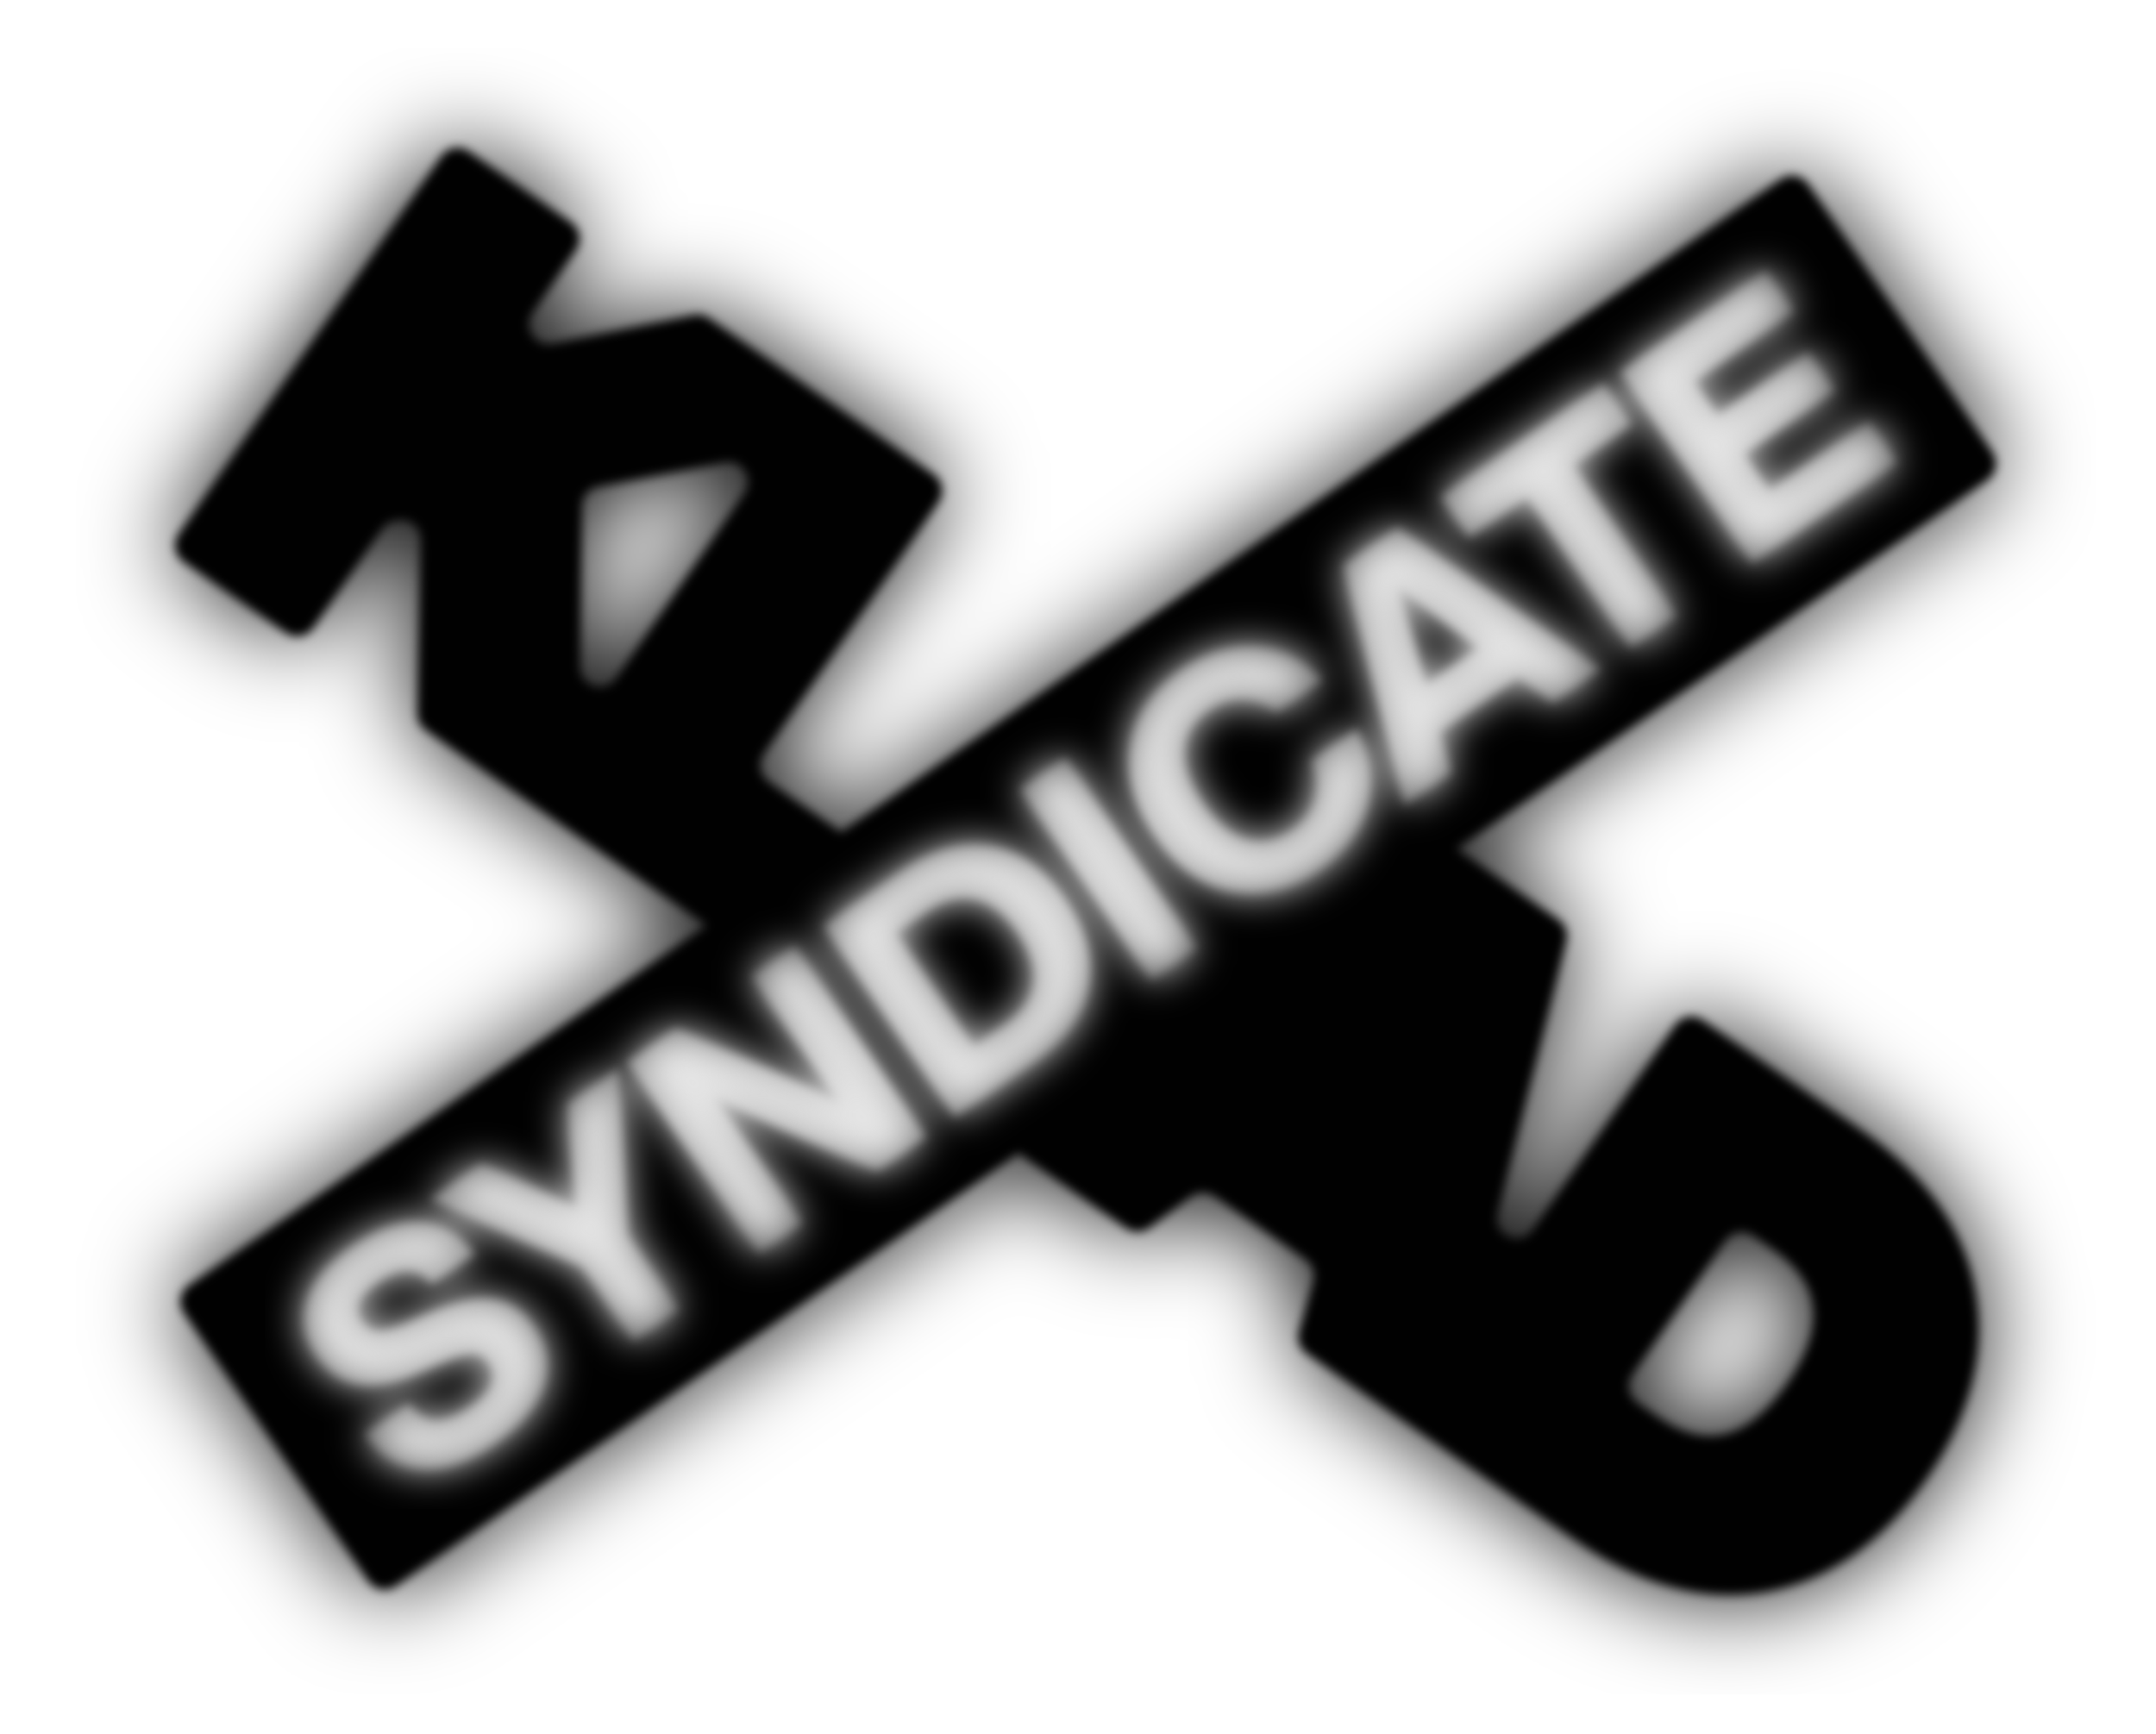
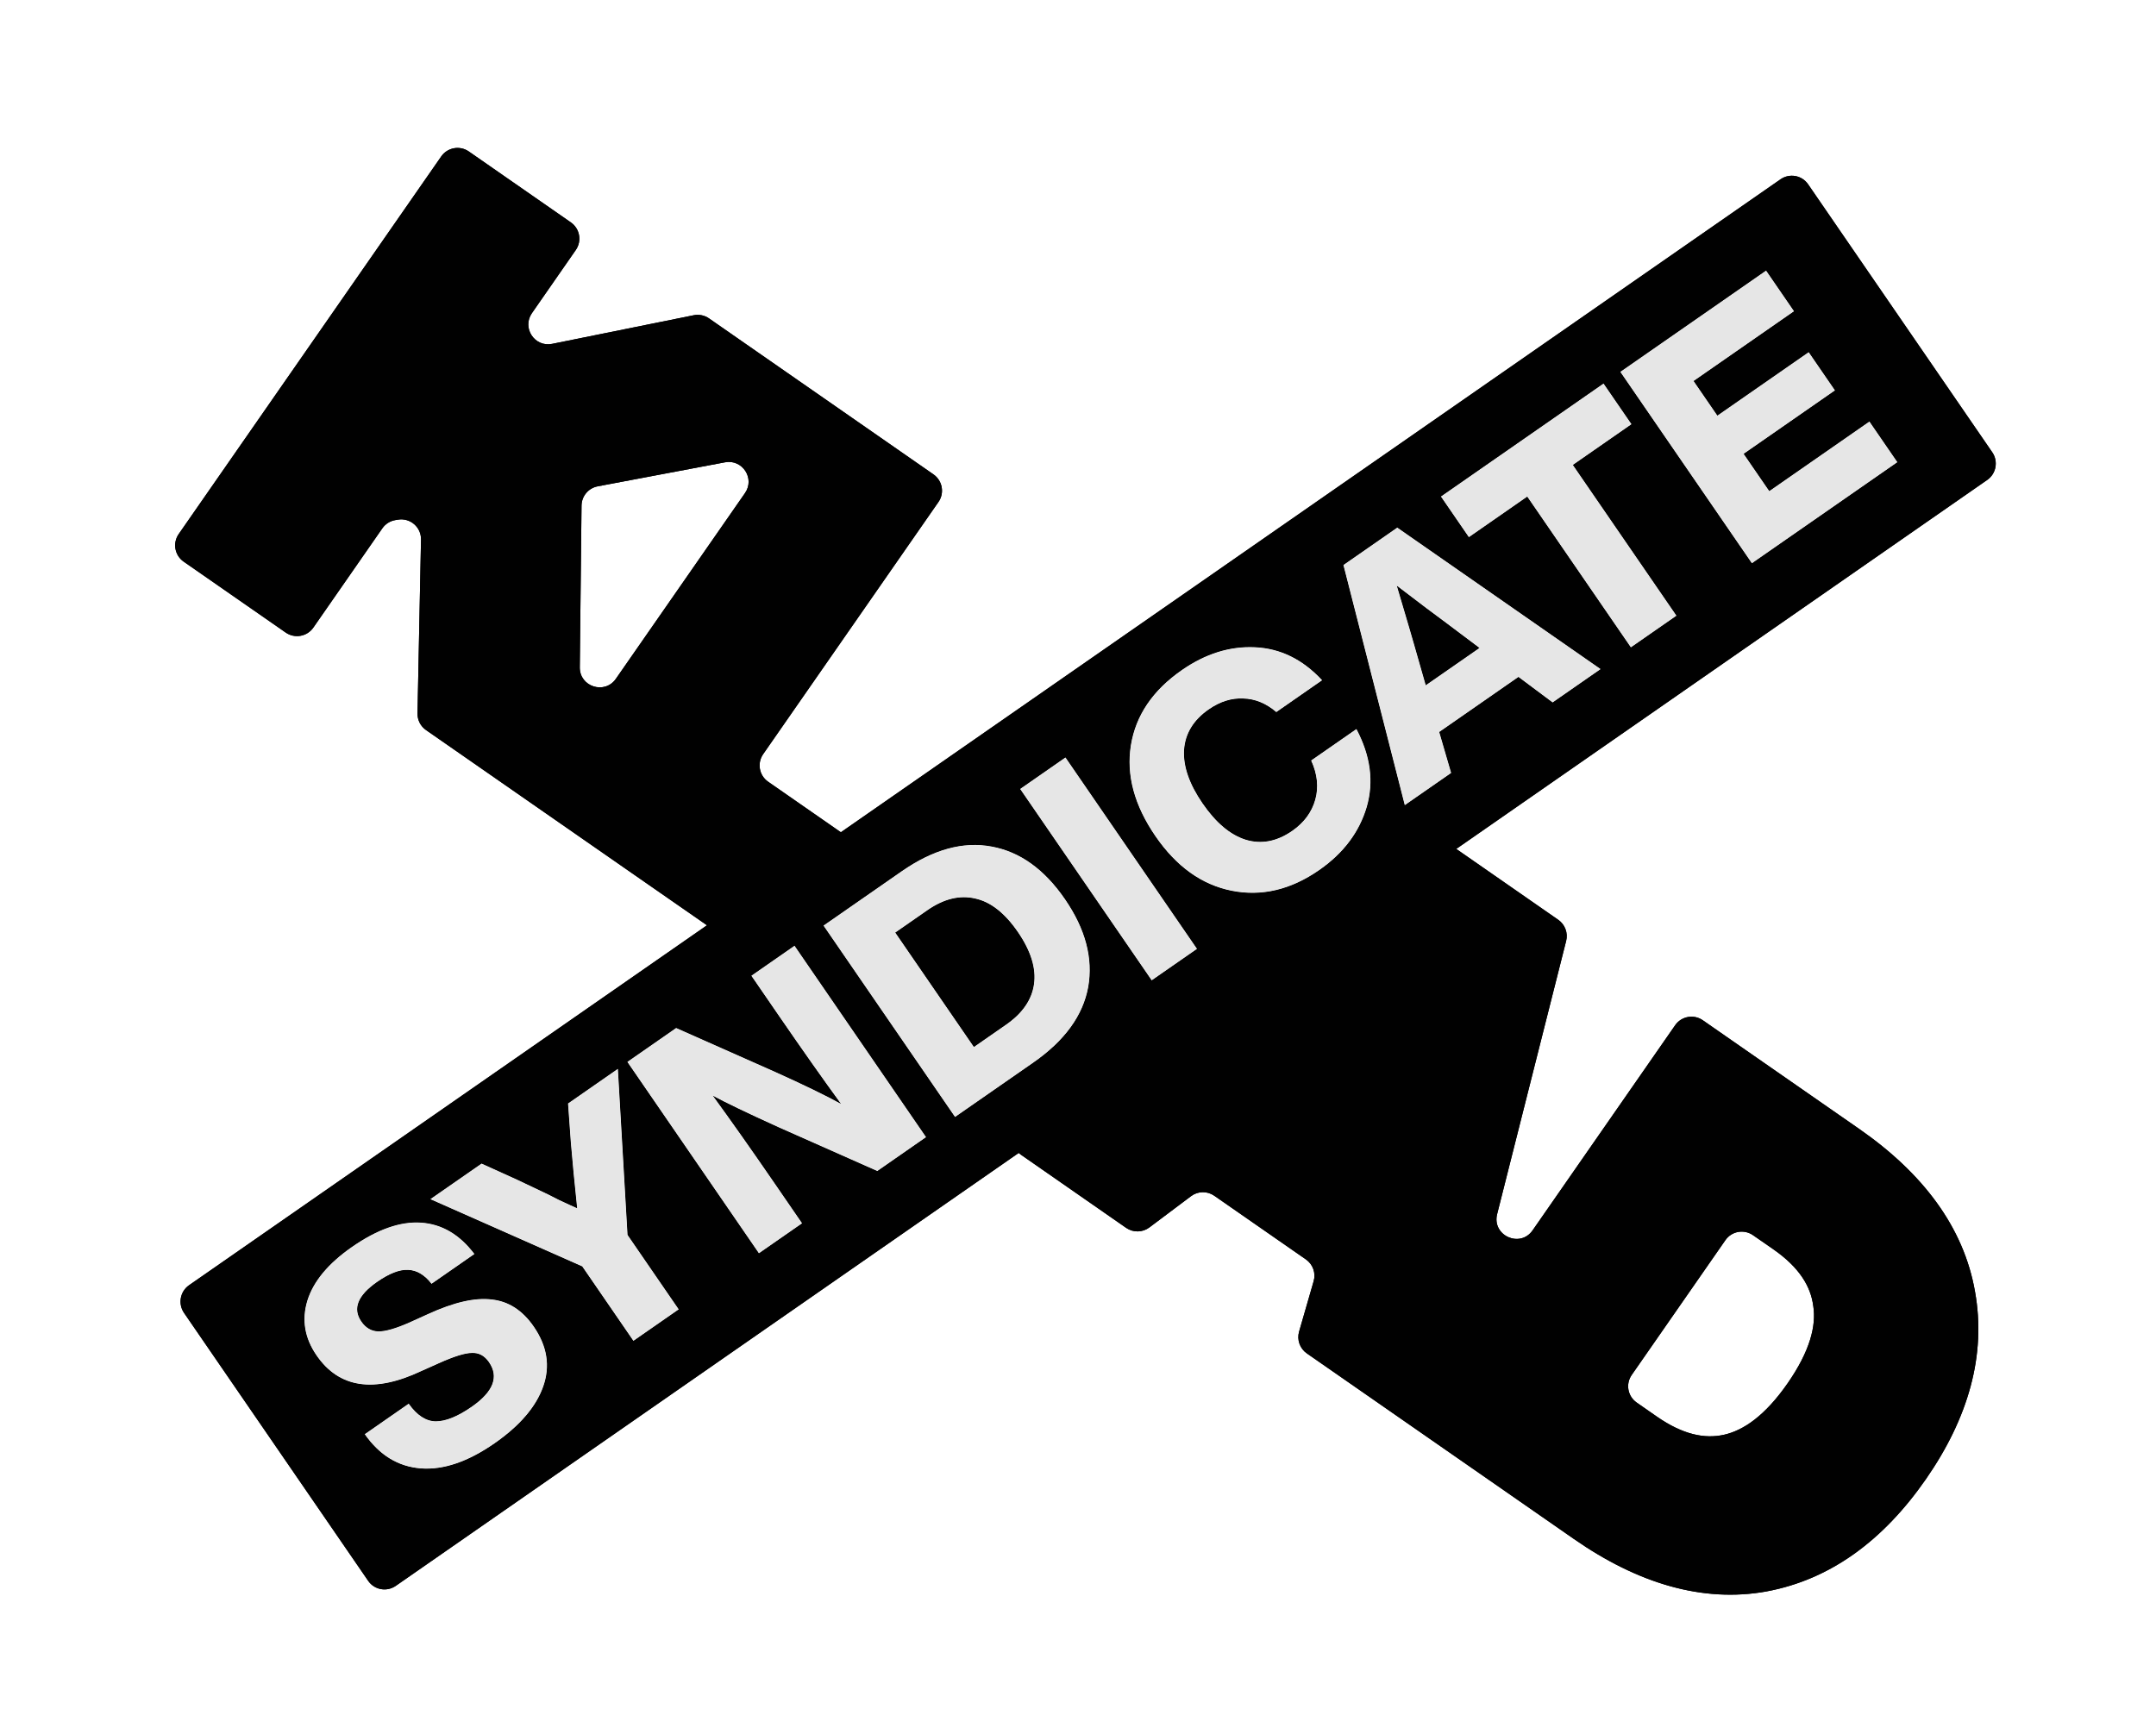
<svg xmlns="http://www.w3.org/2000/svg" width="97" height="78" viewBox="0 0 97 78" fill="none">
-   <g filter="url(#filter0_f_204_3568)">
+   <g>
    <path d="M19.851 7.04C20.132 6.635 20.688 6.535 21.092 6.816L25.683 10.007C26.087 10.288 26.187 10.844 25.906 11.248L23.931 14.091C23.473 14.751 24.052 15.633 24.84 15.474L31.212 14.185C31.45 14.137 31.698 14.188 31.898 14.327L41.998 21.347C42.402 21.628 42.503 22.184 42.222 22.588L34.335 33.935C34.054 34.339 34.154 34.895 34.559 35.176L37.549 37.254L37.831 37.451L80.109 8.067C80.514 7.786 81.068 7.887 81.347 8.292L89.634 20.353C89.912 20.759 89.811 21.315 89.407 21.596L65.518 38.2L70.106 41.389C70.411 41.601 70.553 41.98 70.462 42.34L67.357 54.634C67.115 55.596 68.388 56.176 68.954 55.362L75.368 46.132C75.649 45.728 76.205 45.628 76.609 45.909L83.644 50.798C86.518 52.796 88.349 55.223 88.856 58.114C89.37 60.973 88.556 63.812 86.642 66.567C84.726 69.323 82.346 71.079 79.481 71.61L79.475 71.612C76.598 72.129 73.689 71.251 70.816 69.254L64.733 65.026L58.796 60.9C58.482 60.682 58.341 60.288 58.447 59.92L59.102 57.652C59.209 57.285 59.069 56.891 58.755 56.672L54.63 53.805C54.314 53.586 53.893 53.594 53.586 53.825L51.712 55.232C51.404 55.463 50.983 55.471 50.667 55.252L45.927 51.956C45.893 51.933 45.861 51.907 45.832 51.88L17.804 71.362C17.399 71.642 16.845 71.542 16.566 71.136L8.279 59.076C8.001 58.67 8.102 58.114 8.506 57.833L31.808 41.636L28.061 39.033L19.167 32.851C18.922 32.681 18.778 32.399 18.784 32.101L18.942 24.28C18.953 23.719 18.45 23.288 17.898 23.384L17.78 23.404C17.546 23.445 17.337 23.578 17.201 23.774L14.097 28.241C13.816 28.645 13.26 28.745 12.855 28.464L8.264 25.273C7.859 24.992 7.759 24.436 8.04 24.032L19.851 7.04ZM18.95 55.019C18.016 54.954 16.977 55.318 15.837 56.111C14.769 56.853 14.099 57.658 13.828 58.525C13.566 59.386 13.704 60.209 14.241 60.991C15.255 62.465 16.828 62.7 18.961 61.694L19.752 61.341C20.431 61.036 20.926 60.882 21.234 60.882C21.545 60.869 21.801 61.007 22 61.297C22.454 61.958 22.195 62.627 21.224 63.302C20.598 63.737 20.059 63.957 19.61 63.959C19.169 63.956 18.761 63.691 18.388 63.165L16.412 64.539C17.074 65.484 17.913 65.997 18.929 66.077C19.945 66.156 21.052 65.78 22.248 64.949C23.388 64.156 24.12 63.302 24.441 62.388C24.762 61.474 24.621 60.577 24.018 59.699C23.514 58.965 22.882 58.558 22.126 58.476C21.372 58.381 20.413 58.601 19.25 59.135L18.436 59.504C17.818 59.779 17.348 59.915 17.025 59.913C16.711 59.905 16.454 59.755 16.255 59.465C15.856 58.885 16.095 58.291 16.97 57.682C17.516 57.303 17.98 57.123 18.362 57.143C18.752 57.158 19.103 57.367 19.415 57.769L21.343 56.429C20.682 55.555 19.885 55.084 18.95 55.019ZM78.869 55.581C78.465 55.3 77.909 55.399 77.628 55.803L73.411 61.871C73.13 62.275 73.23 62.831 73.635 63.112L74.544 63.745C75.728 64.567 76.705 64.751 77.554 64.564H77.556C78.439 64.369 79.413 63.704 80.426 62.247C81.44 60.787 81.714 59.656 81.583 58.784L81.579 58.758C81.465 57.885 80.957 57.031 79.779 56.212L78.869 55.581ZM25.558 49.657L25.682 51.393C25.752 52.238 25.848 53.232 25.969 54.374C25.884 54.338 25.78 54.291 25.657 54.233C25.535 54.175 25.37 54.099 25.163 54.005C24.964 53.906 24.79 53.817 24.643 53.741C24.326 53.591 23.868 53.374 23.269 53.088L21.666 52.362L19.364 53.961L26.196 56.986L28.498 60.335L30.534 58.919L28.232 55.57L27.798 48.099L25.558 49.657ZM33.806 43.908L35.044 45.709C36.108 47.257 37.041 48.58 37.843 49.678C37.155 49.299 36.166 48.819 34.877 48.238L30.42 46.26L28.227 47.785L34.145 56.394L36.084 55.046L34.846 53.245C33.782 51.697 32.855 50.381 32.063 49.299C32.65 49.618 33.634 50.091 35.013 50.716L39.47 52.693L41.662 51.169L35.746 42.559L33.806 43.908ZM44.612 38.093C43.331 37.852 41.983 38.223 40.569 39.206L37.052 41.651L42.969 50.26L46.486 47.815C47.9 46.833 48.724 45.7 48.958 44.417C49.187 43.127 48.839 41.808 47.914 40.462C46.989 39.116 45.888 38.326 44.612 38.093ZM41.722 40.959C42.46 40.446 43.177 40.27 43.869 40.432C44.564 40.58 45.206 41.082 45.793 41.936C46.38 42.79 46.623 43.575 46.52 44.29C46.42 44.99 46 45.597 45.262 46.111L43.816 47.116L40.276 41.964L41.722 40.959ZM45.899 35.502L51.816 44.112L53.852 42.697L47.935 34.086L45.899 35.502ZM56.45 29.125C55.324 29.075 54.23 29.418 53.17 30.155C51.861 31.065 51.097 32.191 50.88 33.533C50.663 34.875 51.031 36.239 51.983 37.626C52.925 38.996 54.07 39.815 55.417 40.083C56.763 40.349 58.076 40.039 59.352 39.152C60.445 38.393 61.158 37.443 61.492 36.306C61.818 35.175 61.662 34.008 61.026 32.806L58.99 34.221C59.27 34.836 59.332 35.426 59.173 35.989C59.014 36.552 58.669 37.018 58.139 37.386C57.448 37.866 56.75 38 56.046 37.787C55.35 37.568 54.703 37.022 54.105 36.152C53.506 35.281 53.228 34.48 53.27 33.748C53.321 33.01 53.692 32.4 54.383 31.92C54.889 31.569 55.407 31.406 55.935 31.432C56.465 31.445 56.961 31.647 57.422 32.041L59.481 30.61C58.609 29.668 57.598 29.173 56.45 29.125ZM60.442 25.427L63.202 36.23L65.287 34.782L64.75 32.939L68.316 30.46L69.853 31.608L72.01 30.109L62.864 23.744L60.442 25.427ZM32.621 20.802L26.889 21.884C26.471 21.963 26.168 22.326 26.163 22.752L26.085 30.028C26.076 30.906 27.208 31.266 27.709 30.545L33.519 22.187C33.974 21.532 33.405 20.654 32.621 20.802ZM62.84 26.351C63.867 27.138 64.607 27.696 65.059 28.025L66.566 29.158L64.144 30.84L63.625 29.022C63.579 28.851 63.317 27.96 62.84 26.351ZM64.831 22.344L66.086 24.17L68.713 22.344L73.375 29.128L75.423 27.705L70.761 20.921L73.399 19.087L72.144 17.261L64.831 22.344ZM72.902 16.735L78.819 25.344L85.361 20.797L84.106 18.971L79.601 22.103L78.445 20.422L82.554 17.567L81.374 15.85L77.266 18.706L76.193 17.145L80.712 14.005L79.457 12.179L72.902 16.735Z" fill="#010101" />
  </g>
-   <g filter="url(#filter1_f_204_3568)">
+   <g>
    <path d="M19.851 7.04C20.132 6.635 20.688 6.535 21.092 6.816L25.683 10.007C26.087 10.288 26.187 10.844 25.906 11.248L23.931 14.091C23.473 14.751 24.052 15.633 24.84 15.474L31.212 14.185C31.45 14.137 31.698 14.188 31.898 14.327L41.998 21.347C42.402 21.628 42.503 22.184 42.222 22.588L34.335 33.935C34.054 34.339 34.154 34.895 34.559 35.176L37.549 37.254L37.831 37.451L80.109 8.067C80.514 7.786 81.068 7.887 81.347 8.292L89.634 20.353C89.912 20.759 89.811 21.315 89.407 21.596L65.518 38.2L70.106 41.389C70.411 41.601 70.553 41.98 70.462 42.34L67.357 54.634C67.115 55.596 68.388 56.176 68.954 55.362L75.368 46.132C75.649 45.728 76.205 45.628 76.609 45.909L83.644 50.798C86.518 52.796 88.349 55.223 88.856 58.114C89.37 60.973 88.556 63.812 86.642 66.567C84.726 69.323 82.346 71.079 79.481 71.61L79.475 71.612C76.598 72.129 73.689 71.251 70.816 69.254L64.733 65.026L58.796 60.9C58.482 60.682 58.341 60.288 58.447 59.92L59.102 57.652C59.209 57.285 59.069 56.891 58.755 56.672L54.63 53.805C54.314 53.586 53.893 53.594 53.586 53.825L51.712 55.232C51.404 55.463 50.983 55.471 50.667 55.252L45.927 51.956C45.893 51.933 45.861 51.907 45.832 51.88L17.804 71.362C17.399 71.642 16.845 71.542 16.566 71.136L8.279 59.076C8.001 58.67 8.102 58.114 8.506 57.833L31.808 41.636L28.061 39.033L19.167 32.851C18.922 32.681 18.778 32.399 18.784 32.101L18.942 24.28C18.953 23.719 18.45 23.288 17.898 23.384L17.78 23.404C17.546 23.445 17.337 23.578 17.201 23.774L14.097 28.241C13.816 28.645 13.26 28.745 12.855 28.464L8.264 25.273C7.859 24.992 7.759 24.436 8.04 24.032L19.851 7.04ZM18.95 55.019C18.016 54.954 16.977 55.318 15.837 56.111C14.769 56.853 14.099 57.658 13.828 58.525C13.566 59.386 13.703 60.208 14.24 60.99C15.254 62.465 16.828 62.7 18.961 61.694L19.752 61.34C20.431 61.035 20.926 60.883 21.234 60.882C21.545 60.869 21.801 61.007 22 61.296C22.454 61.957 22.195 62.626 21.224 63.301C20.598 63.736 20.059 63.956 19.61 63.959C19.169 63.955 18.761 63.691 18.388 63.165L16.412 64.538C17.074 65.483 17.913 65.996 18.929 66.076C19.945 66.155 21.052 65.779 22.248 64.948C23.388 64.155 24.12 63.301 24.441 62.387C24.762 61.474 24.621 60.577 24.018 59.699C23.514 58.965 22.882 58.557 22.126 58.475C21.372 58.38 20.413 58.6 19.25 59.134L18.436 59.503C17.818 59.778 17.347 59.915 17.025 59.913C16.712 59.904 16.454 59.754 16.255 59.464C15.856 58.884 16.095 58.289 16.97 57.681C17.515 57.302 17.98 57.123 18.362 57.143C18.752 57.158 19.103 57.367 19.415 57.769L21.343 56.429C20.682 55.554 19.885 55.084 18.95 55.019ZM78.869 55.581C78.465 55.3 77.909 55.399 77.628 55.803L73.411 61.871C73.13 62.275 73.23 62.831 73.635 63.112L74.544 63.745C75.728 64.567 76.705 64.751 77.554 64.564H77.556C78.439 64.369 79.413 63.704 80.426 62.247C81.44 60.787 81.714 59.656 81.583 58.784L81.579 58.758C81.465 57.885 80.957 57.031 79.779 56.212L78.869 55.581ZM25.558 49.657L25.682 51.393C25.752 52.238 25.848 53.232 25.969 54.374C25.884 54.338 25.78 54.291 25.657 54.233C25.535 54.175 25.37 54.099 25.163 54.005C24.964 53.906 24.79 53.817 24.643 53.741C24.326 53.591 23.868 53.374 23.269 53.088L21.666 52.362L19.364 53.961L26.196 56.986L28.498 60.335L30.534 58.919L28.232 55.57L27.798 48.099L25.558 49.657ZM33.806 43.908L35.044 45.709C36.108 47.257 37.041 48.58 37.843 49.678C37.155 49.299 36.166 48.819 34.877 48.238L30.42 46.26L28.227 47.785L34.145 56.394L36.084 55.046L34.846 53.245C33.782 51.697 32.855 50.381 32.063 49.299C32.65 49.618 33.634 50.091 35.013 50.716L39.47 52.693L41.662 51.169L35.745 42.559L33.806 43.908ZM44.612 38.093C43.331 37.852 41.983 38.223 40.569 39.206L37.052 41.651L42.969 50.26L46.486 47.815C47.9 46.833 48.724 45.7 48.958 44.417C49.187 43.127 48.839 41.808 47.914 40.462C46.989 39.116 45.888 38.326 44.612 38.093ZM41.722 40.959C42.46 40.446 43.177 40.271 43.869 40.432C44.564 40.58 45.206 41.082 45.793 41.936C46.38 42.79 46.623 43.575 46.52 44.29C46.42 44.99 46 45.597 45.262 46.111L43.816 47.116L40.276 41.964L41.722 40.959ZM45.899 35.502L51.816 44.112L53.852 42.697L47.935 34.086L45.899 35.502ZM56.45 29.125C55.324 29.075 54.23 29.418 53.17 30.155C51.861 31.065 51.097 32.191 50.88 33.533C50.663 34.874 51.031 36.239 51.983 37.626C52.925 38.996 54.07 39.815 55.416 40.083C56.762 40.349 58.076 40.039 59.352 39.152C60.444 38.393 61.158 37.443 61.492 36.306C61.818 35.175 61.662 34.008 61.026 32.806L58.99 34.221C59.27 34.836 59.332 35.426 59.173 35.989C59.014 36.552 58.669 37.018 58.139 37.386C57.448 37.866 56.75 38 56.046 37.787C55.35 37.568 54.703 37.022 54.105 36.152C53.506 35.281 53.228 34.48 53.27 33.748C53.321 33.01 53.692 32.4 54.383 31.92C54.889 31.569 55.407 31.406 55.935 31.432C56.465 31.445 56.961 31.647 57.422 32.041L59.481 30.61C58.609 29.668 57.598 29.173 56.45 29.125ZM60.442 25.427L63.202 36.23L65.287 34.782L64.75 32.939L68.316 30.46L69.853 31.608L72.01 30.109L62.864 23.744L60.442 25.427ZM32.621 20.802L26.889 21.884C26.471 21.963 26.168 22.326 26.163 22.752L26.085 30.028C26.076 30.906 27.208 31.266 27.709 30.545L33.519 22.187C33.974 21.532 33.405 20.654 32.621 20.802ZM62.84 26.351C63.867 27.138 64.607 27.696 65.059 28.025L66.566 29.158L64.144 30.84L63.625 29.022C63.579 28.851 63.317 27.961 62.84 26.351ZM64.831 22.344L66.086 24.17L68.713 22.344L73.374 29.128L75.423 27.705L70.761 20.921L73.399 19.087L72.144 17.261L64.831 22.344ZM72.902 16.735L78.819 25.344L85.361 20.797L84.106 18.971L79.601 22.103L78.445 20.422L82.554 17.567L81.374 15.85L77.266 18.706L76.193 17.145L80.712 14.005L79.457 12.179L72.902 16.735Z" fill="#010101" />
  </g>
-   <g filter="url(#filter2_f_204_3568)">
+   <g>
    <path d="M79.457 12.178L80.711 14.004L76.193 17.144L77.265 18.704L81.374 15.849L82.554 17.566L78.445 20.421L79.6 22.102L84.106 18.97L85.361 20.796L78.819 25.343L72.902 16.733L79.457 12.178Z" fill="#E6E6E6" />
    <path d="M64.831 22.344L72.144 17.261L73.399 19.087L70.761 20.921L75.422 27.704L73.374 29.128L68.712 22.344L66.086 24.17L64.831 22.344Z" fill="#E6E6E6" />
    <path d="M72.01 30.107L69.853 31.606L68.317 30.458L64.751 32.937L65.287 34.78L63.203 36.228L60.443 25.425L62.864 23.742L72.01 30.107ZM63.626 29.02L64.145 30.838L66.567 29.155L65.059 28.023C64.607 27.694 63.868 27.136 62.84 26.349C63.318 27.959 63.58 28.849 63.626 29.02Z" fill="#E6E6E6" />
    <path d="M59.352 39.151C58.075 40.039 56.763 40.349 55.417 40.082C54.07 39.815 52.926 38.996 51.984 37.625C51.031 36.239 50.663 34.874 50.88 33.532C51.097 32.19 51.861 31.064 53.17 30.154C54.23 29.417 55.324 29.074 56.45 29.125C57.599 29.173 58.609 29.667 59.482 30.609L57.422 32.041C56.961 31.647 56.465 31.444 55.934 31.431C55.406 31.405 54.889 31.568 54.383 31.92C53.692 32.4 53.322 33.009 53.271 33.747C53.228 34.479 53.506 35.281 54.104 36.151C54.703 37.022 55.35 37.567 56.046 37.786C56.751 37.999 57.448 37.866 58.139 37.386C58.669 37.017 59.014 36.551 59.173 35.988C59.332 35.425 59.271 34.836 58.991 34.221L61.027 32.806C61.663 34.007 61.818 35.174 61.492 36.306C61.158 37.443 60.445 38.392 59.352 39.151Z" fill="#E6E6E6" />
    <path d="M53.852 42.696L51.816 44.111L45.899 35.502L47.936 34.086L53.852 42.696Z" fill="#E6E6E6" />
    <path d="M37.052 41.65L40.57 39.205C41.983 38.222 43.331 37.852 44.612 38.093C45.888 38.326 46.989 39.115 47.914 40.462C48.839 41.808 49.187 43.126 48.959 44.417C48.724 45.699 47.9 46.832 46.487 47.815L42.968 50.26L37.052 41.65ZM43.816 47.115L45.262 46.11C46.001 45.597 46.42 44.99 46.52 44.289C46.623 43.574 46.38 42.79 45.793 41.935C45.206 41.081 44.565 40.58 43.87 40.431C43.177 40.27 42.461 40.446 41.722 40.959L40.276 41.964L43.816 47.115Z" fill="#E6E6E6" />
    <path d="M35.044 45.708L33.806 43.906L35.746 42.558L41.662 51.168L39.47 52.692L35.013 50.715C33.634 50.089 32.651 49.617 32.064 49.298C32.855 50.38 33.782 51.695 34.846 53.243L36.084 55.045L34.144 56.393L28.227 47.783L30.42 46.259L34.877 48.236C36.166 48.817 37.155 49.297 37.843 49.677C37.041 48.579 36.108 47.256 35.044 45.708Z" fill="#E6E6E6" />
    <path d="M25.682 51.391L25.557 49.655L27.798 48.097L28.232 55.568L30.534 58.918L28.498 60.333L26.196 56.983L19.364 53.959L21.666 52.36L23.268 53.086C23.868 53.372 24.326 53.589 24.643 53.739C24.79 53.815 24.963 53.903 25.163 54.003C25.37 54.097 25.535 54.173 25.657 54.231C25.78 54.288 25.884 54.336 25.968 54.372C25.847 53.229 25.752 52.235 25.682 51.391Z" fill="#E6E6E6" />
    <path d="M22.248 64.947C21.052 65.778 19.945 66.154 18.929 66.074C17.913 65.995 17.073 65.482 16.412 64.536L18.388 63.163C18.761 63.689 19.169 63.954 19.61 63.957C20.059 63.955 20.597 63.736 21.224 63.3C22.196 62.625 22.454 61.956 22 61.295C21.801 61.005 21.546 60.867 21.234 60.88C20.926 60.881 20.432 61.033 19.752 61.339L18.961 61.692C16.828 62.698 15.255 62.464 14.241 60.988C13.703 60.206 13.566 59.385 13.829 58.523C14.099 57.656 14.768 56.852 15.837 56.109C16.977 55.316 18.015 54.952 18.95 55.017C19.885 55.082 20.682 55.552 21.343 56.427L19.415 57.767C19.103 57.365 18.752 57.156 18.362 57.141C17.98 57.121 17.516 57.3 16.97 57.68C16.094 58.288 15.856 58.883 16.255 59.463C16.454 59.754 16.711 59.903 17.025 59.911C17.347 59.913 17.817 59.777 18.436 59.502L19.25 59.133C20.414 58.598 21.372 58.379 22.126 58.474C22.883 58.556 23.513 58.963 24.017 59.697C24.621 60.576 24.762 61.472 24.441 62.386C24.12 63.3 23.389 64.154 22.248 64.947Z" fill="#E6E6E6" />
  </g>
-   <defs>
-     <filter id="filter0_f_204_3568" x="3.423" y="2.199" width="90.826" height="74.017" filterUnits="userSpaceOnUse" color-interpolation-filters="sRGB">
-       <feFlood flood-opacity="0" result="BackgroundImageFix" />
-       <feBlend mode="normal" in="SourceGraphic" in2="BackgroundImageFix" result="shape" />
-       <feGaussianBlur stdDeviation="2.229" result="effect1_foregroundBlur_204_3568" />
-     </filter>
-     <filter id="filter1_f_204_3568" x="7.435" y="6.211" width="82.802" height="65.992" filterUnits="userSpaceOnUse" color-interpolation-filters="sRGB">
-       <feFlood flood-opacity="0" result="BackgroundImageFix" />
-       <feBlend mode="normal" in="SourceGraphic" in2="BackgroundImageFix" result="shape" />
-       <feGaussianBlur stdDeviation="0.223" result="effect1_foregroundBlur_204_3568" />
-     </filter>
-     <filter id="filter2_f_204_3568" x="11.916" y="10.395" width="75.229" height="57.473" filterUnits="userSpaceOnUse" color-interpolation-filters="sRGB">
-       <feFlood flood-opacity="0" result="BackgroundImageFix" />
-       <feBlend mode="normal" in="SourceGraphic" in2="BackgroundImageFix" result="shape" />
-       <feGaussianBlur stdDeviation="0.892" result="effect1_foregroundBlur_204_3568" />
-     </filter>
-   </defs>
</svg>
